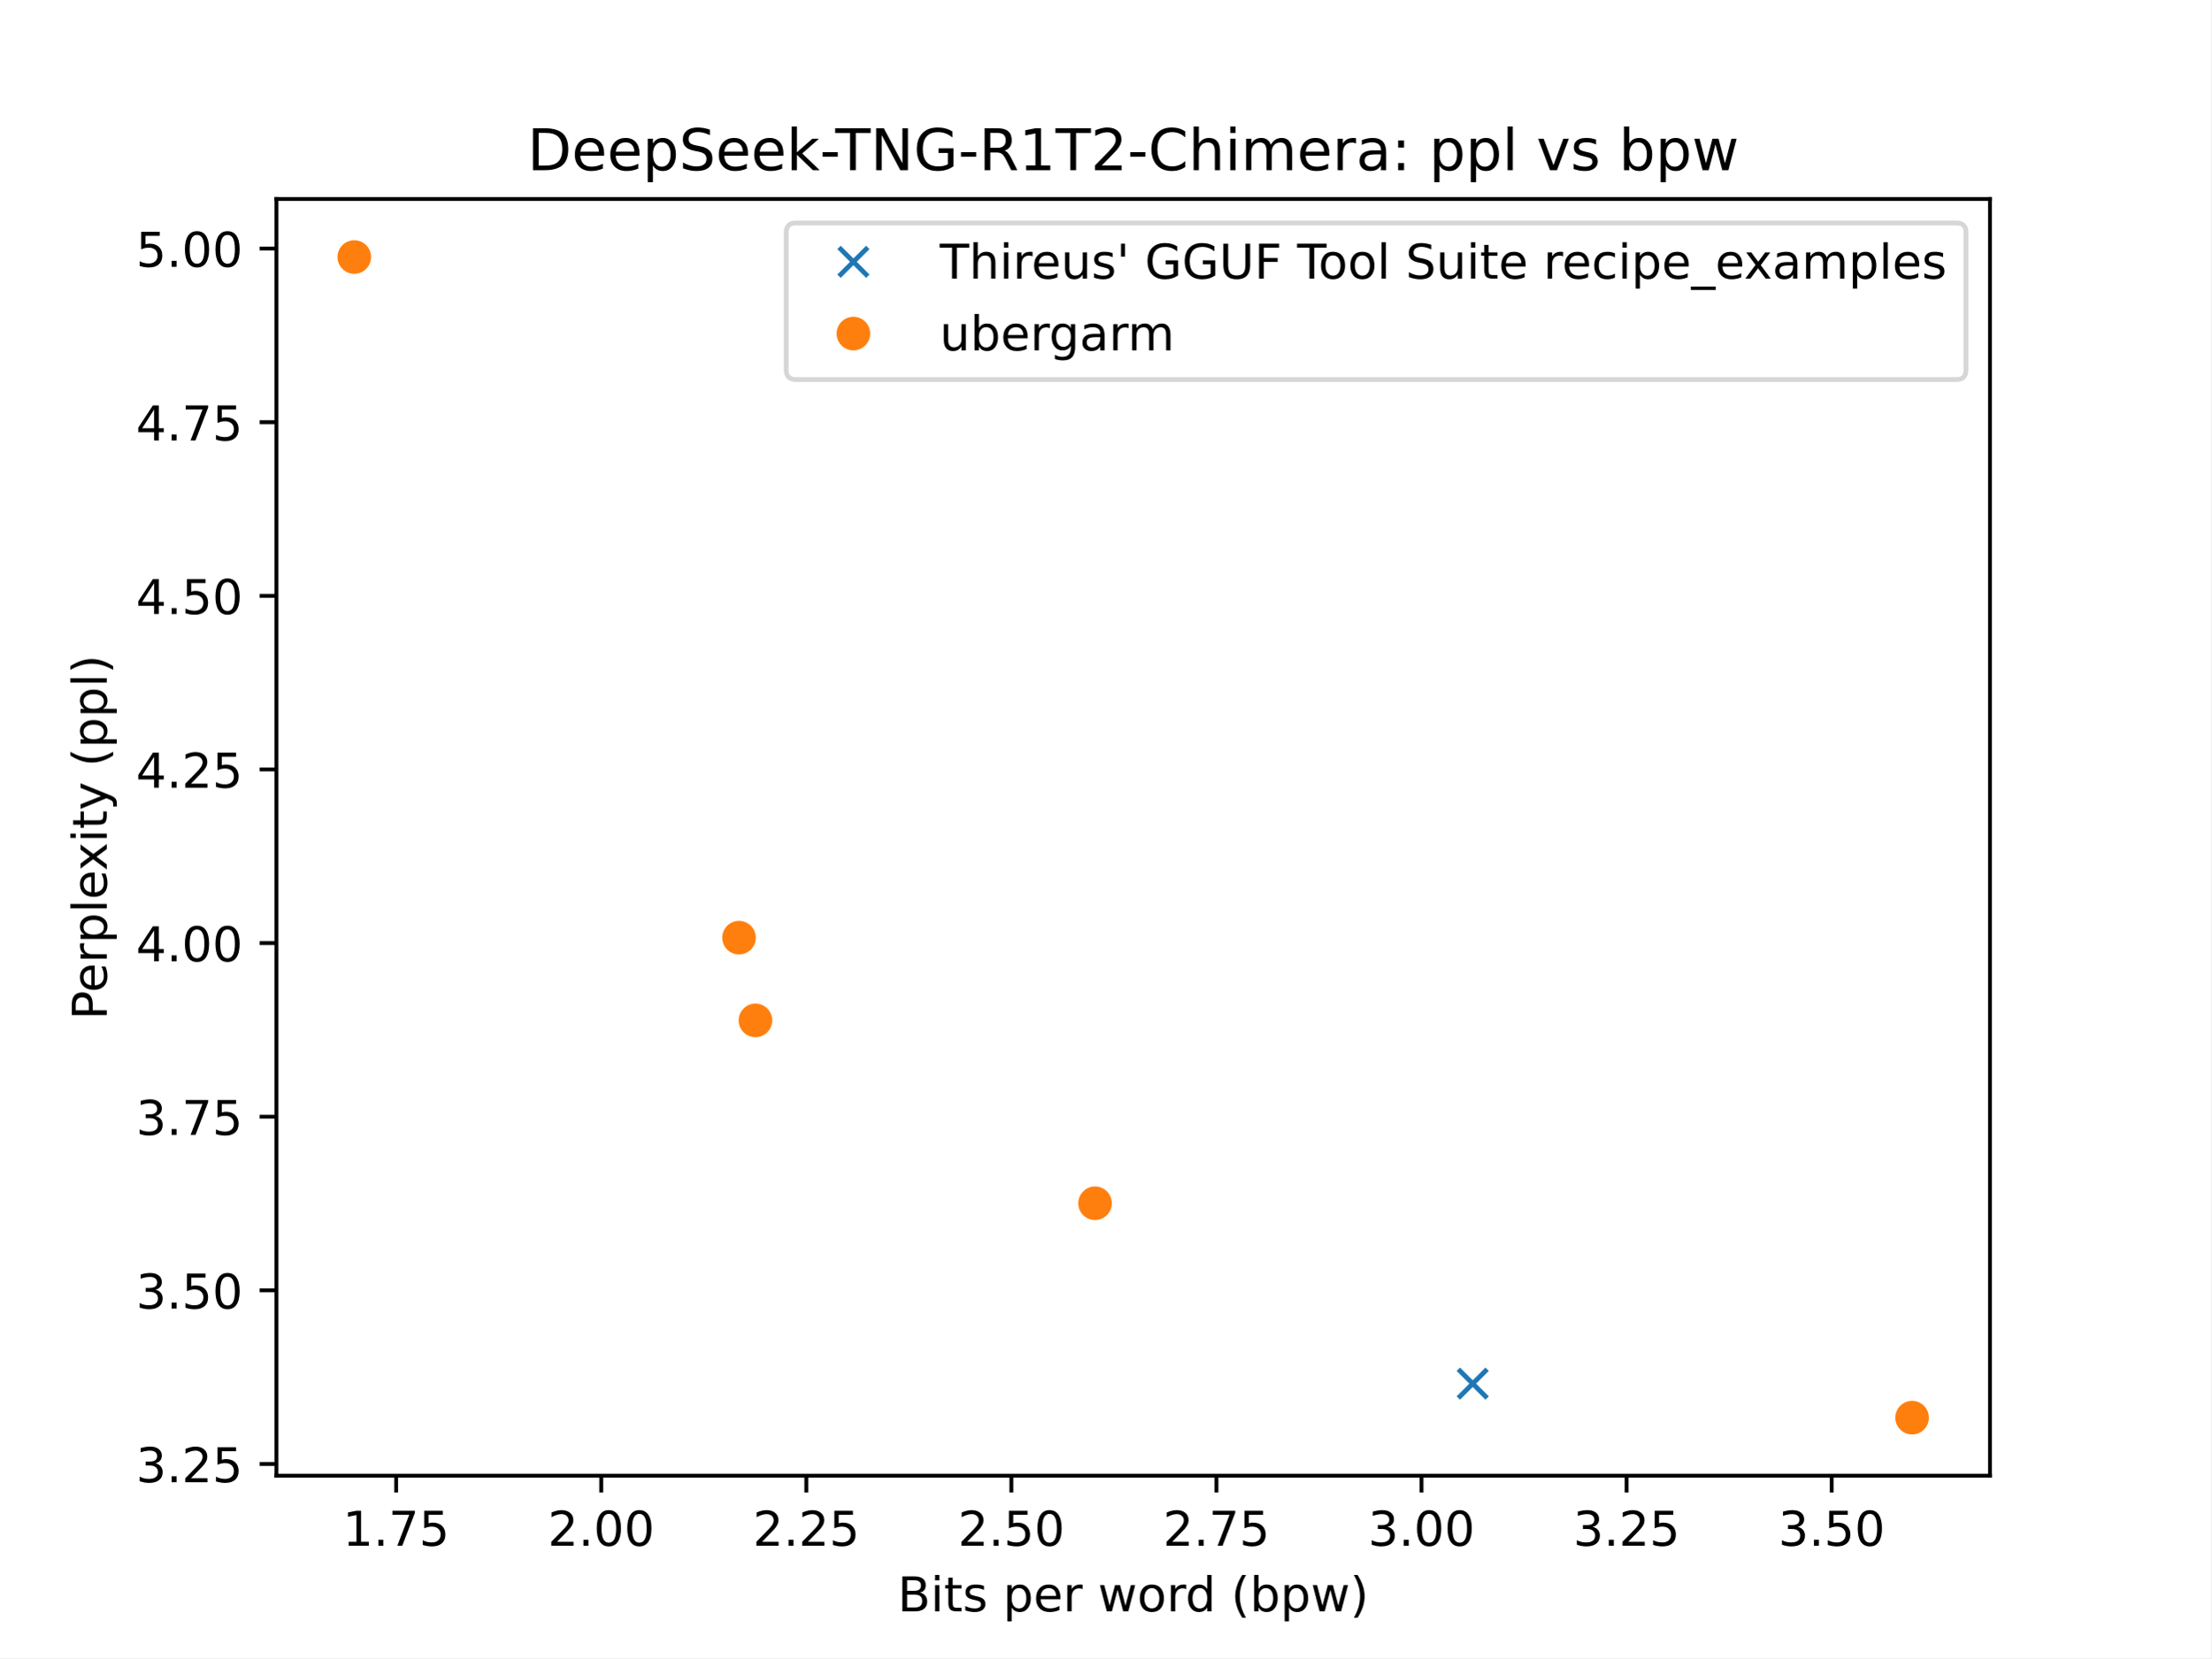
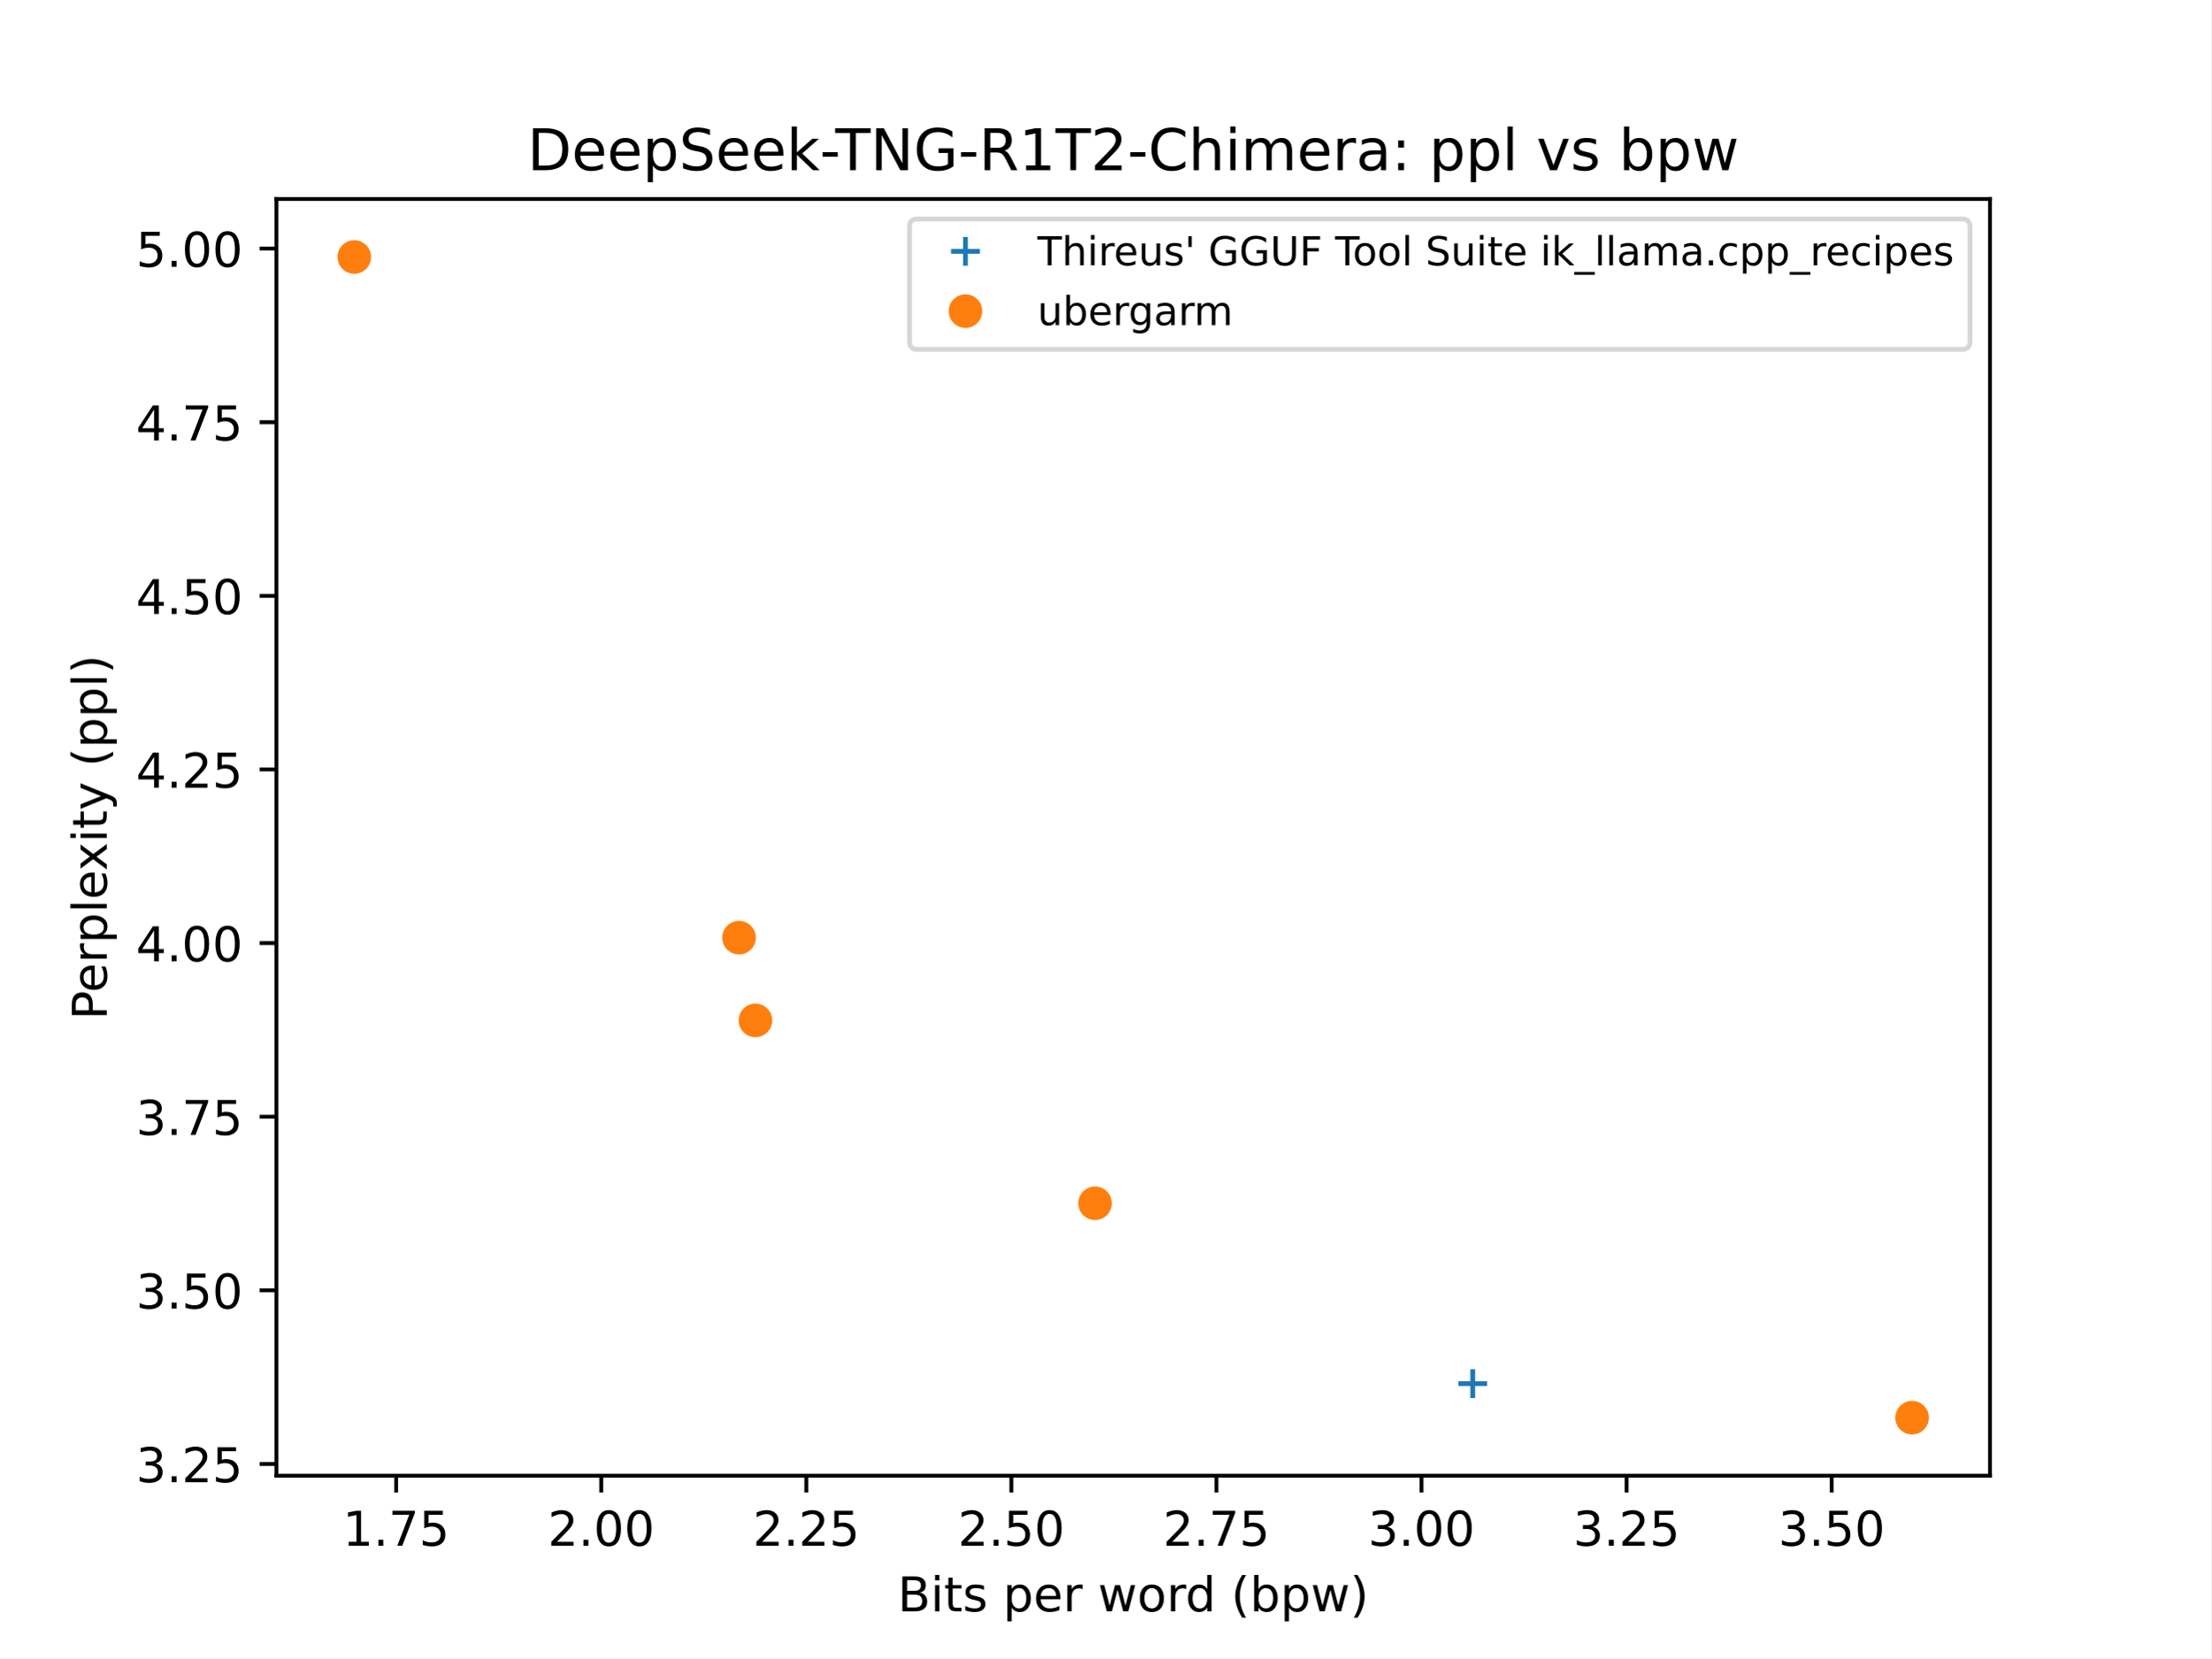
<svg xmlns="http://www.w3.org/2000/svg" xmlns:xlink="http://www.w3.org/1999/xlink" width="460.8pt" height="345.6pt" viewBox="0 0 460.8 345.6" version="1.1">
  <defs>
    <style type="text/css">*{stroke-linejoin: round; stroke-linecap: butt}</style>
  </defs>
  <g id="figure_1">
    <g id="patch_1">
      <path d="M 0 345.6  L 460.8 345.6  L 460.8 0  L 0 0  z " style="fill: #ffffff" />
    </g>
    <g id="axes_1">
      <g id="patch_2">
        <path d="M 57.6 307.584  L 414.72 307.584  L 414.72 41.472  L 57.6 41.472  z " style="fill: #ffffff" />
      </g>
      <g id="matplotlib.axis_1">
        <g id="xtick_1">
          <g id="line2d_1">
            <defs>
-               <path id="mb6029d5bae" d="M 0 0  L 0 3.5  " style="stroke: #000000; stroke-width: 0.8" />
+               <path id="mf4deb00359" d="M 0 0  L 0 3.5  " style="stroke: #000000; stroke-width: 0.8" />
            </defs>
            <g>
-               <use xlink:href="#mb6029d5bae" x="82.552" y="307.584" style="stroke: #000000; stroke-width: 0.8" />
+               <use xlink:href="#mf4deb00359" x="82.552" y="307.584" style="stroke: #000000; stroke-width: 0.8" />
            </g>
          </g>
          <g id="text_1">
            <g transform="translate(71.41891 322.1824)scale(0.1 -0.1)">
              <defs>
                <path id="DejaVuSans-31" d="M 794 531  L 1825 531  L 1825 4091  L 703 3866  L 703 4441  L 1819 4666  L 2450 4666  L 2450 531  L 3481 531  L 3481 0  L 794 0  L 794 531  z " transform="scale(0.015625)" />
                <path id="DejaVuSans-2e" d="M 684 794  L 1344 794  L 1344 0  L 684 0  L 684 794  z " transform="scale(0.015625)" />
                <path id="DejaVuSans-37" d="M 525 4666  L 3525 4666  L 3525 4397  L 1831 0  L 1172 0  L 2766 4134  L 525 4134  L 525 4666  z " transform="scale(0.015625)" />
                <path id="DejaVuSans-35" d="M 691 4666  L 3169 4666  L 3169 4134  L 1269 4134  L 1269 2991  Q 1406 3038 1543 3061  Q 1681 3084 1819 3084  Q 2600 3084 3056 2656  Q 3513 2228 3513 1497  Q 3513 744 3044 326  Q 2575 -91 1722 -91  Q 1428 -91 1123 -41  Q 819 9 494 109  L 494 744  Q 775 591 1075 516  Q 1375 441 1709 441  Q 2250 441 2565 725  Q 2881 1009 2881 1497  Q 2881 1984 2565 2268  Q 2250 2553 1709 2553  Q 1456 2553 1204 2497  Q 953 2441 691 2322  L 691 4666  z " transform="scale(0.015625)" />
              </defs>
              <use xlink:href="#DejaVuSans-31" />
              <use xlink:href="#DejaVuSans-2e" x="63.623" />
              <use xlink:href="#DejaVuSans-37" x="95.41" />
              <use xlink:href="#DejaVuSans-35" x="159.033" />
            </g>
          </g>
        </g>
        <g id="xtick_2">
          <g id="line2d_2">
            <g>
-               <use xlink:href="#mb6029d5bae" x="125.292" y="307.584" style="stroke: #000000; stroke-width: 0.8" />
+               <use xlink:href="#mf4deb00359" x="125.292" y="307.584" style="stroke: #000000; stroke-width: 0.8" />
            </g>
          </g>
          <g id="text_2">
            <g transform="translate(114.1591 322.1824)scale(0.1 -0.1)">
              <defs>
                <path id="DejaVuSans-32" d="M 1228 531  L 3431 531  L 3431 0  L 469 0  L 469 531  Q 828 903 1448 1529  Q 2069 2156 2228 2338  Q 2531 2678 2651 2914  Q 2772 3150 2772 3378  Q 2772 3750 2511 3984  Q 2250 4219 1831 4219  Q 1534 4219 1204 4116  Q 875 4013 500 3803  L 500 4441  Q 881 4594 1212 4672  Q 1544 4750 1819 4750  Q 2544 4750 2975 4387  Q 3406 4025 3406 3419  Q 3406 3131 3298 2873  Q 3191 2616 2906 2266  Q 2828 2175 2409 1742  Q 1991 1309 1228 531  z " transform="scale(0.015625)" />
                <path id="DejaVuSans-30" d="M 2034 4250  Q 1547 4250 1301 3770  Q 1056 3291 1056 2328  Q 1056 1369 1301 889  Q 1547 409 2034 409  Q 2525 409 2770 889  Q 3016 1369 3016 2328  Q 3016 3291 2770 3770  Q 2525 4250 2034 4250  z M 2034 4750  Q 2819 4750 3233 4129  Q 3647 3509 3647 2328  Q 3647 1150 3233 529  Q 2819 -91 2034 -91  Q 1250 -91 836 529  Q 422 1150 422 2328  Q 422 3509 836 4129  Q 1250 4750 2034 4750  z " transform="scale(0.015625)" />
              </defs>
              <use xlink:href="#DejaVuSans-32" />
              <use xlink:href="#DejaVuSans-2e" x="63.623" />
              <use xlink:href="#DejaVuSans-30" x="95.41" />
              <use xlink:href="#DejaVuSans-30" x="159.033" />
            </g>
          </g>
        </g>
        <g id="xtick_3">
          <g id="line2d_3">
            <g>
-               <use xlink:href="#mb6029d5bae" x="168.032" y="307.584" style="stroke: #000000; stroke-width: 0.8" />
+               <use xlink:href="#mf4deb00359" x="168.032" y="307.584" style="stroke: #000000; stroke-width: 0.8" />
            </g>
          </g>
          <g id="text_3">
            <g transform="translate(156.8993 322.1824)scale(0.1 -0.1)">
              <use xlink:href="#DejaVuSans-32" />
              <use xlink:href="#DejaVuSans-2e" x="63.623" />
              <use xlink:href="#DejaVuSans-32" x="95.41" />
              <use xlink:href="#DejaVuSans-35" x="159.033" />
            </g>
          </g>
        </g>
        <g id="xtick_4">
          <g id="line2d_4">
            <g>
-               <use xlink:href="#mb6029d5bae" x="210.772" y="307.584" style="stroke: #000000; stroke-width: 0.8" />
+               <use xlink:href="#mf4deb00359" x="210.772" y="307.584" style="stroke: #000000; stroke-width: 0.8" />
            </g>
          </g>
          <g id="text_4">
            <g transform="translate(199.6395 322.1824)scale(0.1 -0.1)">
              <use xlink:href="#DejaVuSans-32" />
              <use xlink:href="#DejaVuSans-2e" x="63.623" />
              <use xlink:href="#DejaVuSans-35" x="95.41" />
              <use xlink:href="#DejaVuSans-30" x="159.033" />
            </g>
          </g>
        </g>
        <g id="xtick_5">
          <g id="line2d_5">
            <g>
-               <use xlink:href="#mb6029d5bae" x="253.513" y="307.584" style="stroke: #000000; stroke-width: 0.8" />
+               <use xlink:href="#mf4deb00359" x="253.513" y="307.584" style="stroke: #000000; stroke-width: 0.8" />
            </g>
          </g>
          <g id="text_5">
            <g transform="translate(242.3797 322.1824)scale(0.1 -0.1)">
              <use xlink:href="#DejaVuSans-32" />
              <use xlink:href="#DejaVuSans-2e" x="63.623" />
              <use xlink:href="#DejaVuSans-37" x="95.41" />
              <use xlink:href="#DejaVuSans-35" x="159.033" />
            </g>
          </g>
        </g>
        <g id="xtick_6">
          <g id="line2d_6">
            <g>
-               <use xlink:href="#mb6029d5bae" x="296.253" y="307.584" style="stroke: #000000; stroke-width: 0.8" />
+               <use xlink:href="#mf4deb00359" x="296.253" y="307.584" style="stroke: #000000; stroke-width: 0.8" />
            </g>
          </g>
          <g id="text_6">
            <g transform="translate(285.1199 322.1824)scale(0.1 -0.1)">
              <defs>
                <path id="DejaVuSans-33" d="M 2597 2516  Q 3050 2419 3304 2112  Q 3559 1806 3559 1356  Q 3559 666 3084 287  Q 2609 -91 1734 -91  Q 1441 -91 1130 -33  Q 819 25 488 141  L 488 750  Q 750 597 1062 519  Q 1375 441 1716 441  Q 2309 441 2620 675  Q 2931 909 2931 1356  Q 2931 1769 2642 2001  Q 2353 2234 1838 2234  L 1294 2234  L 1294 2753  L 1863 2753  Q 2328 2753 2575 2939  Q 2822 3125 2822 3475  Q 2822 3834 2567 4026  Q 2313 4219 1838 4219  Q 1578 4219 1281 4162  Q 984 4106 628 3988  L 628 4550  Q 988 4650 1302 4700  Q 1616 4750 1894 4750  Q 2613 4750 3031 4423  Q 3450 4097 3450 3541  Q 3450 3153 3228 2886  Q 3006 2619 2597 2516  z " transform="scale(0.015625)" />
              </defs>
              <use xlink:href="#DejaVuSans-33" />
              <use xlink:href="#DejaVuSans-2e" x="63.623" />
              <use xlink:href="#DejaVuSans-30" x="95.41" />
              <use xlink:href="#DejaVuSans-30" x="159.033" />
            </g>
          </g>
        </g>
        <g id="xtick_7">
          <g id="line2d_7">
            <g>
-               <use xlink:href="#mb6029d5bae" x="338.993" y="307.584" style="stroke: #000000; stroke-width: 0.8" />
+               <use xlink:href="#mf4deb00359" x="338.993" y="307.584" style="stroke: #000000; stroke-width: 0.8" />
            </g>
          </g>
          <g id="text_7">
            <g transform="translate(327.8601 322.1824)scale(0.1 -0.1)">
              <use xlink:href="#DejaVuSans-33" />
              <use xlink:href="#DejaVuSans-2e" x="63.623" />
              <use xlink:href="#DejaVuSans-32" x="95.41" />
              <use xlink:href="#DejaVuSans-35" x="159.033" />
            </g>
          </g>
        </g>
        <g id="xtick_8">
          <g id="line2d_8">
            <g>
-               <use xlink:href="#mb6029d5bae" x="381.733" y="307.584" style="stroke: #000000; stroke-width: 0.8" />
+               <use xlink:href="#mf4deb00359" x="381.733" y="307.584" style="stroke: #000000; stroke-width: 0.8" />
            </g>
          </g>
          <g id="text_8">
            <g transform="translate(370.6003 322.1824)scale(0.1 -0.1)">
              <use xlink:href="#DejaVuSans-33" />
              <use xlink:href="#DejaVuSans-2e" x="63.623" />
              <use xlink:href="#DejaVuSans-35" x="95.41" />
              <use xlink:href="#DejaVuSans-30" x="159.033" />
            </g>
          </g>
        </g>
        <g id="text_9">
          <g transform="translate(187.0725 335.8606)scale(0.1 -0.1)">
            <defs>
              <path id="DejaVuSans-42" d="M 1259 2228  L 1259 519  L 2272 519  Q 2781 519 3026 730  Q 3272 941 3272 1375  Q 3272 1813 3026 2020  Q 2781 2228 2272 2228  L 1259 2228  z M 1259 4147  L 1259 2741  L 2194 2741  Q 2656 2741 2882 2914  Q 3109 3088 3109 3444  Q 3109 3797 2882 3972  Q 2656 4147 2194 4147  L 1259 4147  z M 628 4666  L 2241 4666  Q 2963 4666 3353 4366  Q 3744 4066 3744 3513  Q 3744 3084 3544 2831  Q 3344 2578 2956 2516  Q 3422 2416 3680 2098  Q 3938 1781 3938 1306  Q 3938 681 3513 340  Q 3088 0 2303 0  L 628 0  L 628 4666  z " transform="scale(0.015625)" />
              <path id="DejaVuSans-69" d="M 603 3500  L 1178 3500  L 1178 0  L 603 0  L 603 3500  z M 603 4863  L 1178 4863  L 1178 4134  L 603 4134  L 603 4863  z " transform="scale(0.015625)" />
              <path id="DejaVuSans-74" d="M 1172 4494  L 1172 3500  L 2356 3500  L 2356 3053  L 1172 3053  L 1172 1153  Q 1172 725 1289 603  Q 1406 481 1766 481  L 2356 481  L 2356 0  L 1766 0  Q 1100 0 847 248  Q 594 497 594 1153  L 594 3053  L 172 3053  L 172 3500  L 594 3500  L 594 4494  L 1172 4494  z " transform="scale(0.015625)" />
              <path id="DejaVuSans-73" d="M 2834 3397  L 2834 2853  Q 2591 2978 2328 3040  Q 2066 3103 1784 3103  Q 1356 3103 1142 2972  Q 928 2841 928 2578  Q 928 2378 1081 2264  Q 1234 2150 1697 2047  L 1894 2003  Q 2506 1872 2764 1633  Q 3022 1394 3022 966  Q 3022 478 2636 193  Q 2250 -91 1575 -91  Q 1294 -91 989 -36  Q 684 19 347 128  L 347 722  Q 666 556 975 473  Q 1284 391 1588 391  Q 1994 391 2212 530  Q 2431 669 2431 922  Q 2431 1156 2273 1281  Q 2116 1406 1581 1522  L 1381 1569  Q 847 1681 609 1914  Q 372 2147 372 2553  Q 372 3047 722 3315  Q 1072 3584 1716 3584  Q 2034 3584 2315 3537  Q 2597 3491 2834 3397  z " transform="scale(0.015625)" />
              <path id="DejaVuSans-20" transform="scale(0.015625)" />
              <path id="DejaVuSans-70" d="M 1159 525  L 1159 -1331  L 581 -1331  L 581 3500  L 1159 3500  L 1159 2969  Q 1341 3281 1617 3432  Q 1894 3584 2278 3584  Q 2916 3584 3314 3078  Q 3713 2572 3713 1747  Q 3713 922 3314 415  Q 2916 -91 2278 -91  Q 1894 -91 1617 61  Q 1341 213 1159 525  z M 3116 1747  Q 3116 2381 2855 2742  Q 2594 3103 2138 3103  Q 1681 3103 1420 2742  Q 1159 2381 1159 1747  Q 1159 1113 1420 752  Q 1681 391 2138 391  Q 2594 391 2855 752  Q 3116 1113 3116 1747  z " transform="scale(0.015625)" />
              <path id="DejaVuSans-65" d="M 3597 1894  L 3597 1613  L 953 1613  Q 991 1019 1311 708  Q 1631 397 2203 397  Q 2534 397 2845 478  Q 3156 559 3463 722  L 3463 178  Q 3153 47 2828 -22  Q 2503 -91 2169 -91  Q 1331 -91 842 396  Q 353 884 353 1716  Q 353 2575 817 3079  Q 1281 3584 2069 3584  Q 2775 3584 3186 3129  Q 3597 2675 3597 1894  z M 3022 2063  Q 3016 2534 2758 2815  Q 2500 3097 2075 3097  Q 1594 3097 1305 2825  Q 1016 2553 972 2059  L 3022 2063  z " transform="scale(0.015625)" />
              <path id="DejaVuSans-72" d="M 2631 2963  Q 2534 3019 2420 3045  Q 2306 3072 2169 3072  Q 1681 3072 1420 2755  Q 1159 2438 1159 1844  L 1159 0  L 581 0  L 581 3500  L 1159 3500  L 1159 2956  Q 1341 3275 1631 3429  Q 1922 3584 2338 3584  Q 2397 3584 2469 3576  Q 2541 3569 2628 3553  L 2631 2963  z " transform="scale(0.015625)" />
              <path id="DejaVuSans-77" d="M 269 3500  L 844 3500  L 1563 769  L 2278 3500  L 2956 3500  L 3675 769  L 4391 3500  L 4966 3500  L 4050 0  L 3372 0  L 2619 2869  L 1863 0  L 1184 0  L 269 3500  z " transform="scale(0.015625)" />
              <path id="DejaVuSans-6f" d="M 1959 3097  Q 1497 3097 1228 2736  Q 959 2375 959 1747  Q 959 1119 1226 758  Q 1494 397 1959 397  Q 2419 397 2687 759  Q 2956 1122 2956 1747  Q 2956 2369 2687 2733  Q 2419 3097 1959 3097  z M 1959 3584  Q 2709 3584 3137 3096  Q 3566 2609 3566 1747  Q 3566 888 3137 398  Q 2709 -91 1959 -91  Q 1206 -91 779 398  Q 353 888 353 1747  Q 353 2609 779 3096  Q 1206 3584 1959 3584  z " transform="scale(0.015625)" />
              <path id="DejaVuSans-64" d="M 2906 2969  L 2906 4863  L 3481 4863  L 3481 0  L 2906 0  L 2906 525  Q 2725 213 2448 61  Q 2172 -91 1784 -91  Q 1150 -91 751 415  Q 353 922 353 1747  Q 353 2572 751 3078  Q 1150 3584 1784 3584  Q 2172 3584 2448 3432  Q 2725 3281 2906 2969  z M 947 1747  Q 947 1113 1208 752  Q 1469 391 1925 391  Q 2381 391 2643 752  Q 2906 1113 2906 1747  Q 2906 2381 2643 2742  Q 2381 3103 1925 3103  Q 1469 3103 1208 2742  Q 947 2381 947 1747  z " transform="scale(0.015625)" />
              <path id="DejaVuSans-28" d="M 1984 4856  Q 1566 4138 1362 3434  Q 1159 2731 1159 2009  Q 1159 1288 1364 580  Q 1569 -128 1984 -844  L 1484 -844  Q 1016 -109 783 600  Q 550 1309 550 2009  Q 550 2706 781 3412  Q 1013 4119 1484 4856  L 1984 4856  z " transform="scale(0.015625)" />
              <path id="DejaVuSans-62" d="M 3116 1747  Q 3116 2381 2855 2742  Q 2594 3103 2138 3103  Q 1681 3103 1420 2742  Q 1159 2381 1159 1747  Q 1159 1113 1420 752  Q 1681 391 2138 391  Q 2594 391 2855 752  Q 3116 1113 3116 1747  z M 1159 2969  Q 1341 3281 1617 3432  Q 1894 3584 2278 3584  Q 2916 3584 3314 3078  Q 3713 2572 3713 1747  Q 3713 922 3314 415  Q 2916 -91 2278 -91  Q 1894 -91 1617 61  Q 1341 213 1159 525  L 1159 0  L 581 0  L 581 4863  L 1159 4863  L 1159 2969  z " transform="scale(0.015625)" />
              <path id="DejaVuSans-29" d="M 513 4856  L 1013 4856  Q 1481 4119 1714 3412  Q 1947 2706 1947 2009  Q 1947 1309 1714 600  Q 1481 -109 1013 -844  L 513 -844  Q 928 -128 1133 580  Q 1338 1288 1338 2009  Q 1338 2731 1133 3434  Q 928 4138 513 4856  z " transform="scale(0.015625)" />
            </defs>
            <use xlink:href="#DejaVuSans-42" />
            <use xlink:href="#DejaVuSans-69" x="68.604" />
            <use xlink:href="#DejaVuSans-74" x="96.387" />
            <use xlink:href="#DejaVuSans-73" x="135.596" />
            <use xlink:href="#DejaVuSans-20" x="187.695" />
            <use xlink:href="#DejaVuSans-70" x="219.482" />
            <use xlink:href="#DejaVuSans-65" x="282.959" />
            <use xlink:href="#DejaVuSans-72" x="344.482" />
            <use xlink:href="#DejaVuSans-20" x="385.596" />
            <use xlink:href="#DejaVuSans-77" x="417.383" />
            <use xlink:href="#DejaVuSans-6f" x="499.17" />
            <use xlink:href="#DejaVuSans-72" x="560.352" />
            <use xlink:href="#DejaVuSans-64" x="599.715" />
            <use xlink:href="#DejaVuSans-20" x="663.191" />
            <use xlink:href="#DejaVuSans-28" x="694.979" />
            <use xlink:href="#DejaVuSans-62" x="733.992" />
            <use xlink:href="#DejaVuSans-70" x="797.469" />
            <use xlink:href="#DejaVuSans-77" x="860.945" />
            <use xlink:href="#DejaVuSans-29" x="942.732" />
          </g>
        </g>
      </g>
      <g id="matplotlib.axis_2">
        <g id="ytick_1">
          <g id="line2d_9">
            <defs>
-               <path id="m6f1eecb675" d="M 0 0  L -3.5 0  " style="stroke: #000000; stroke-width: 0.8" />
+               <path id="m0df6eb2025" d="M 0 0  L -3.5 0  " style="stroke: #000000; stroke-width: 0.8" />
            </defs>
            <g>
-               <use xlink:href="#m6f1eecb675" x="57.6" y="305.144" style="stroke: #000000; stroke-width: 0.8" />
+               <use xlink:href="#m0df6eb2025" x="57.6" y="305.144" style="stroke: #000000; stroke-width: 0.8" />
            </g>
          </g>
          <g id="text_10">
            <g transform="translate(28.33438 308.9432)scale(0.1 -0.1)">
              <use xlink:href="#DejaVuSans-33" />
              <use xlink:href="#DejaVuSans-2e" x="63.623" />
              <use xlink:href="#DejaVuSans-32" x="95.41" />
              <use xlink:href="#DejaVuSans-35" x="159.033" />
            </g>
          </g>
        </g>
        <g id="ytick_2">
          <g id="line2d_10">
            <g>
-               <use xlink:href="#m6f1eecb675" x="57.6" y="268.952" style="stroke: #000000; stroke-width: 0.8" />
+               <use xlink:href="#m0df6eb2025" x="57.6" y="268.952" style="stroke: #000000; stroke-width: 0.8" />
            </g>
          </g>
          <g id="text_11">
            <g transform="translate(28.33438 272.7514)scale(0.1 -0.1)">
              <use xlink:href="#DejaVuSans-33" />
              <use xlink:href="#DejaVuSans-2e" x="63.623" />
              <use xlink:href="#DejaVuSans-35" x="95.41" />
              <use xlink:href="#DejaVuSans-30" x="159.033" />
            </g>
          </g>
        </g>
        <g id="ytick_3">
          <g id="line2d_11">
            <g>
-               <use xlink:href="#m6f1eecb675" x="57.6" y="232.76" style="stroke: #000000; stroke-width: 0.8" />
+               <use xlink:href="#m0df6eb2025" x="57.6" y="232.76" style="stroke: #000000; stroke-width: 0.8" />
            </g>
          </g>
          <g id="text_12">
            <g transform="translate(28.33438 236.5597)scale(0.1 -0.1)">
              <use xlink:href="#DejaVuSans-33" />
              <use xlink:href="#DejaVuSans-2e" x="63.623" />
              <use xlink:href="#DejaVuSans-37" x="95.41" />
              <use xlink:href="#DejaVuSans-35" x="159.033" />
            </g>
          </g>
        </g>
        <g id="ytick_4">
          <g id="line2d_12">
            <g>
-               <use xlink:href="#m6f1eecb675" x="57.6" y="196.569" style="stroke: #000000; stroke-width: 0.8" />
+               <use xlink:href="#m0df6eb2025" x="57.6" y="196.569" style="stroke: #000000; stroke-width: 0.8" />
            </g>
          </g>
          <g id="text_13">
            <g transform="translate(28.33438 200.368)scale(0.1 -0.1)">
              <defs>
                <path id="DejaVuSans-34" d="M 2419 4116  L 825 1625  L 2419 1625  L 2419 4116  z M 2253 4666  L 3047 4666  L 3047 1625  L 3713 1625  L 3713 1100  L 3047 1100  L 3047 0  L 2419 0  L 2419 1100  L 313 1100  L 313 1709  L 2253 4666  z " transform="scale(0.015625)" />
              </defs>
              <use xlink:href="#DejaVuSans-34" />
              <use xlink:href="#DejaVuSans-2e" x="63.623" />
              <use xlink:href="#DejaVuSans-30" x="95.41" />
              <use xlink:href="#DejaVuSans-30" x="159.033" />
            </g>
          </g>
        </g>
        <g id="ytick_5">
          <g id="line2d_13">
            <g>
-               <use xlink:href="#m6f1eecb675" x="57.6" y="160.377" style="stroke: #000000; stroke-width: 0.8" />
+               <use xlink:href="#m0df6eb2025" x="57.6" y="160.377" style="stroke: #000000; stroke-width: 0.8" />
            </g>
          </g>
          <g id="text_14">
            <g transform="translate(28.33438 164.1763)scale(0.1 -0.1)">
              <use xlink:href="#DejaVuSans-34" />
              <use xlink:href="#DejaVuSans-2e" x="63.623" />
              <use xlink:href="#DejaVuSans-32" x="95.41" />
              <use xlink:href="#DejaVuSans-35" x="159.033" />
            </g>
          </g>
        </g>
        <g id="ytick_6">
          <g id="line2d_14">
            <g>
-               <use xlink:href="#m6f1eecb675" x="57.6" y="124.185" style="stroke: #000000; stroke-width: 0.8" />
+               <use xlink:href="#m0df6eb2025" x="57.6" y="124.185" style="stroke: #000000; stroke-width: 0.8" />
            </g>
          </g>
          <g id="text_15">
            <g transform="translate(28.33438 127.9845)scale(0.1 -0.1)">
              <use xlink:href="#DejaVuSans-34" />
              <use xlink:href="#DejaVuSans-2e" x="63.623" />
              <use xlink:href="#DejaVuSans-35" x="95.41" />
              <use xlink:href="#DejaVuSans-30" x="159.033" />
            </g>
          </g>
        </g>
        <g id="ytick_7">
          <g id="line2d_15">
            <g>
-               <use xlink:href="#m6f1eecb675" x="57.6" y="87.994" style="stroke: #000000; stroke-width: 0.8" />
+               <use xlink:href="#m0df6eb2025" x="57.6" y="87.994" style="stroke: #000000; stroke-width: 0.8" />
            </g>
          </g>
          <g id="text_16">
            <g transform="translate(28.33438 91.79279)scale(0.1 -0.1)">
              <use xlink:href="#DejaVuSans-34" />
              <use xlink:href="#DejaVuSans-2e" x="63.623" />
              <use xlink:href="#DejaVuSans-37" x="95.41" />
              <use xlink:href="#DejaVuSans-35" x="159.033" />
            </g>
          </g>
        </g>
        <g id="ytick_8">
          <g id="line2d_16">
            <g>
-               <use xlink:href="#m6f1eecb675" x="57.6" y="51.802" style="stroke: #000000; stroke-width: 0.8" />
+               <use xlink:href="#m0df6eb2025" x="57.6" y="51.802" style="stroke: #000000; stroke-width: 0.8" />
            </g>
          </g>
          <g id="text_17">
            <g transform="translate(28.33438 55.60106)scale(0.1 -0.1)">
              <use xlink:href="#DejaVuSans-35" />
              <use xlink:href="#DejaVuSans-2e" x="63.623" />
              <use xlink:href="#DejaVuSans-30" x="95.41" />
              <use xlink:href="#DejaVuSans-30" x="159.033" />
            </g>
          </g>
        </g>
        <g id="text_18">
          <g transform="translate(22.25469 212.5421)rotate(-90)scale(0.1 -0.1)">
            <defs>
              <path id="DejaVuSans-50" d="M 1259 4147  L 1259 2394  L 2053 2394  Q 2494 2394 2734 2622  Q 2975 2850 2975 3272  Q 2975 3691 2734 3919  Q 2494 4147 2053 4147  L 1259 4147  z M 628 4666  L 2053 4666  Q 2838 4666 3239 4311  Q 3641 3956 3641 3272  Q 3641 2581 3239 2228  Q 2838 1875 2053 1875  L 1259 1875  L 1259 0  L 628 0  L 628 4666  z " transform="scale(0.015625)" />
              <path id="DejaVuSans-6c" d="M 603 4863  L 1178 4863  L 1178 0  L 603 0  L 603 4863  z " transform="scale(0.015625)" />
              <path id="DejaVuSans-78" d="M 3513 3500  L 2247 1797  L 3578 0  L 2900 0  L 1881 1375  L 863 0  L 184 0  L 1544 1831  L 300 3500  L 978 3500  L 1906 2253  L 2834 3500  L 3513 3500  z " transform="scale(0.015625)" />
              <path id="DejaVuSans-79" d="M 2059 -325  Q 1816 -950 1584 -1140  Q 1353 -1331 966 -1331  L 506 -1331  L 506 -850  L 844 -850  Q 1081 -850 1212 -737  Q 1344 -625 1503 -206  L 1606 56  L 191 3500  L 800 3500  L 1894 763  L 2988 3500  L 3597 3500  L 2059 -325  z " transform="scale(0.015625)" />
            </defs>
            <use xlink:href="#DejaVuSans-50" />
            <use xlink:href="#DejaVuSans-65" x="56.678" />
            <use xlink:href="#DejaVuSans-72" x="118.201" />
            <use xlink:href="#DejaVuSans-70" x="159.314" />
            <use xlink:href="#DejaVuSans-6c" x="222.791" />
            <use xlink:href="#DejaVuSans-65" x="250.574" />
            <use xlink:href="#DejaVuSans-78" x="310.348" />
            <use xlink:href="#DejaVuSans-69" x="369.527" />
            <use xlink:href="#DejaVuSans-74" x="397.311" />
            <use xlink:href="#DejaVuSans-79" x="436.52" />
            <use xlink:href="#DejaVuSans-20" x="495.699" />
            <use xlink:href="#DejaVuSans-28" x="527.486" />
            <use xlink:href="#DejaVuSans-70" x="566.5" />
            <use xlink:href="#DejaVuSans-70" x="629.977" />
            <use xlink:href="#DejaVuSans-6c" x="693.453" />
            <use xlink:href="#DejaVuSans-29" x="721.236" />
          </g>
        </g>
      </g>
      <g id="line2d_17">
        <defs>
-           <path id="m1ffbca972e" d="M -3 3  L 3 -3  M -3 -3  L 3 3  " style="stroke: #1f77b4" />
+           <path id="m8254b4cfc9" d="M -3 0  L 3 0  M 0 3  L 0 -3  " style="stroke: #1f77b4" />
        </defs>
-         <g clip-path="url(#pc662666ea4)">
-           <use xlink:href="#m1ffbca972e" x="306.921" y="288.394" style="fill: #1f77b4; stroke: #1f77b4" />
+         <g clip-path="url(#p2dbfa89162)">
+           <use xlink:href="#m8254b4cfc9" x="306.921" y="288.394" style="fill: #1f77b4; stroke: #1f77b4" />
        </g>
      </g>
      <g id="line2d_18">
        <defs>
-           <path id="meb9e9a7037" d="M 0 3  C 0.796 3 1.559 2.684 2.121 2.121  C 2.684 1.559 3 0.796 3 0  C 3 -0.796 2.684 -1.559 2.121 -2.121  C 1.559 -2.684 0.796 -3 0 -3  C -0.796 -3 -1.559 -2.684 -2.121 -2.121  C -2.684 -1.559 -3 -0.796 -3 0  C -3 0.796 -2.684 1.559 -2.121 2.121  C -1.559 2.684 -0.796 3 0 3  z " style="stroke: #ff7f0e" />
+           <path id="m52340ee693" d="M 0 3  C 0.796 3 1.559 2.684 2.121 2.121  C 2.684 1.559 3 0.796 3 0  C 3 -0.796 2.684 -1.559 2.121 -2.121  C 1.559 -2.684 0.796 -3 0 -3  C -0.796 -3 -1.559 -2.684 -2.121 -2.121  C -2.684 -1.559 -3 -0.796 -3 0  C -3 0.796 -2.684 1.559 -2.121 2.121  C -1.559 2.684 -0.796 3 0 3  z " style="stroke: #ff7f0e" />
        </defs>
-         <g clip-path="url(#pc662666ea4)">
-           <use xlink:href="#meb9e9a7037" x="73.833" y="53.568" style="fill: #ff7f0e; stroke: #ff7f0e" />
-           <use xlink:href="#meb9e9a7037" x="154.013" y="195.44" style="fill: #ff7f0e; stroke: #ff7f0e" />
-           <use xlink:href="#meb9e9a7037" x="157.433" y="212.681" style="fill: #ff7f0e; stroke: #ff7f0e" />
-           <use xlink:href="#meb9e9a7037" x="228.21" y="250.798" style="fill: #ff7f0e; stroke: #ff7f0e" />
-           <use xlink:href="#meb9e9a7037" x="398.487" y="295.488" style="fill: #ff7f0e; stroke: #ff7f0e" />
+         <g clip-path="url(#p2dbfa89162)">
+           <use xlink:href="#m52340ee693" x="73.833" y="53.568" style="fill: #ff7f0e; stroke: #ff7f0e" />
+           <use xlink:href="#m52340ee693" x="154.013" y="195.44" style="fill: #ff7f0e; stroke: #ff7f0e" />
+           <use xlink:href="#m52340ee693" x="157.433" y="212.681" style="fill: #ff7f0e; stroke: #ff7f0e" />
+           <use xlink:href="#m52340ee693" x="228.21" y="250.798" style="fill: #ff7f0e; stroke: #ff7f0e" />
+           <use xlink:href="#m52340ee693" x="398.487" y="295.488" style="fill: #ff7f0e; stroke: #ff7f0e" />
        </g>
      </g>
      <g id="patch_3">
        <path d="M 57.6 307.584  L 57.6 41.472  " style="fill: none; stroke: #000000; stroke-width: 0.8; stroke-linejoin: miter; stroke-linecap: square" />
      </g>
      <g id="patch_4">
        <path d="M 414.72 307.584  L 414.72 41.472  " style="fill: none; stroke: #000000; stroke-width: 0.8; stroke-linejoin: miter; stroke-linecap: square" />
      </g>
      <g id="patch_5">
        <path d="M 57.6 307.584  L 414.72 307.584  " style="fill: none; stroke: #000000; stroke-width: 0.8; stroke-linejoin: miter; stroke-linecap: square" />
      </g>
      <g id="patch_6">
        <path d="M 57.6 41.472  L 414.72 41.472  " style="fill: none; stroke: #000000; stroke-width: 0.8; stroke-linejoin: miter; stroke-linecap: square" />
      </g>
      <g id="text_19">
        <g transform="translate(109.8947 35.472)scale(0.12 -0.12)">
          <defs>
            <path id="DejaVuSans-44" d="M 1259 4147  L 1259 519  L 2022 519  Q 2988 519 3436 956  Q 3884 1394 3884 2338  Q 3884 3275 3436 3711  Q 2988 4147 2022 4147  L 1259 4147  z M 628 4666  L 1925 4666  Q 3281 4666 3915 4102  Q 4550 3538 4550 2338  Q 4550 1131 3912 565  Q 3275 0 1925 0  L 628 0  L 628 4666  z " transform="scale(0.015625)" />
            <path id="DejaVuSans-53" d="M 3425 4513  L 3425 3897  Q 3066 4069 2747 4153  Q 2428 4238 2131 4238  Q 1616 4238 1336 4038  Q 1056 3838 1056 3469  Q 1056 3159 1242 3001  Q 1428 2844 1947 2747  L 2328 2669  Q 3034 2534 3370 2195  Q 3706 1856 3706 1288  Q 3706 609 3251 259  Q 2797 -91 1919 -91  Q 1588 -91 1214 -16  Q 841 59 441 206  L 441 856  Q 825 641 1194 531  Q 1563 422 1919 422  Q 2459 422 2753 634  Q 3047 847 3047 1241  Q 3047 1584 2836 1778  Q 2625 1972 2144 2069  L 1759 2144  Q 1053 2284 737 2584  Q 422 2884 422 3419  Q 422 4038 858 4394  Q 1294 4750 2059 4750  Q 2388 4750 2728 4690  Q 3069 4631 3425 4513  z " transform="scale(0.015625)" />
            <path id="DejaVuSans-6b" d="M 581 4863  L 1159 4863  L 1159 1991  L 2875 3500  L 3609 3500  L 1753 1863  L 3688 0  L 2938 0  L 1159 1709  L 1159 0  L 581 0  L 581 4863  z " transform="scale(0.015625)" />
            <path id="DejaVuSans-2d" d="M 313 2009  L 1997 2009  L 1997 1497  L 313 1497  L 313 2009  z " transform="scale(0.015625)" />
            <path id="DejaVuSans-54" d="M -19 4666  L 3928 4666  L 3928 4134  L 2272 4134  L 2272 0  L 1638 0  L 1638 4134  L -19 4134  L -19 4666  z " transform="scale(0.015625)" />
            <path id="DejaVuSans-4e" d="M 628 4666  L 1478 4666  L 3547 763  L 3547 4666  L 4159 4666  L 4159 0  L 3309 0  L 1241 3903  L 1241 0  L 628 0  L 628 4666  z " transform="scale(0.015625)" />
            <path id="DejaVuSans-47" d="M 3809 666  L 3809 1919  L 2778 1919  L 2778 2438  L 4434 2438  L 4434 434  Q 4069 175 3628 42  Q 3188 -91 2688 -91  Q 1594 -91 976 548  Q 359 1188 359 2328  Q 359 3472 976 4111  Q 1594 4750 2688 4750  Q 3144 4750 3555 4637  Q 3966 4525 4313 4306  L 4313 3634  Q 3963 3931 3569 4081  Q 3175 4231 2741 4231  Q 1884 4231 1454 3753  Q 1025 3275 1025 2328  Q 1025 1384 1454 906  Q 1884 428 2741 428  Q 3075 428 3337 486  Q 3600 544 3809 666  z " transform="scale(0.015625)" />
            <path id="DejaVuSans-52" d="M 2841 2188  Q 3044 2119 3236 1894  Q 3428 1669 3622 1275  L 4263 0  L 3584 0  L 2988 1197  Q 2756 1666 2539 1819  Q 2322 1972 1947 1972  L 1259 1972  L 1259 0  L 628 0  L 628 4666  L 2053 4666  Q 2853 4666 3247 4331  Q 3641 3997 3641 3322  Q 3641 2881 3436 2590  Q 3231 2300 2841 2188  z M 1259 4147  L 1259 2491  L 2053 2491  Q 2509 2491 2742 2702  Q 2975 2913 2975 3322  Q 2975 3731 2742 3939  Q 2509 4147 2053 4147  L 1259 4147  z " transform="scale(0.015625)" />
            <path id="DejaVuSans-43" d="M 4122 4306  L 4122 3641  Q 3803 3938 3442 4084  Q 3081 4231 2675 4231  Q 1875 4231 1450 3742  Q 1025 3253 1025 2328  Q 1025 1406 1450 917  Q 1875 428 2675 428  Q 3081 428 3442 575  Q 3803 722 4122 1019  L 4122 359  Q 3791 134 3420 21  Q 3050 -91 2638 -91  Q 1578 -91 968 557  Q 359 1206 359 2328  Q 359 3453 968 4101  Q 1578 4750 2638 4750  Q 3056 4750 3426 4639  Q 3797 4528 4122 4306  z " transform="scale(0.015625)" />
            <path id="DejaVuSans-68" d="M 3513 2113  L 3513 0  L 2938 0  L 2938 2094  Q 2938 2591 2744 2837  Q 2550 3084 2163 3084  Q 1697 3084 1428 2787  Q 1159 2491 1159 1978  L 1159 0  L 581 0  L 581 4863  L 1159 4863  L 1159 2956  Q 1366 3272 1645 3428  Q 1925 3584 2291 3584  Q 2894 3584 3203 3211  Q 3513 2838 3513 2113  z " transform="scale(0.015625)" />
            <path id="DejaVuSans-6d" d="M 3328 2828  Q 3544 3216 3844 3400  Q 4144 3584 4550 3584  Q 5097 3584 5394 3201  Q 5691 2819 5691 2113  L 5691 0  L 5113 0  L 5113 2094  Q 5113 2597 4934 2840  Q 4756 3084 4391 3084  Q 3944 3084 3684 2787  Q 3425 2491 3425 1978  L 3425 0  L 2847 0  L 2847 2094  Q 2847 2600 2669 2842  Q 2491 3084 2119 3084  Q 1678 3084 1418 2786  Q 1159 2488 1159 1978  L 1159 0  L 581 0  L 581 3500  L 1159 3500  L 1159 2956  Q 1356 3278 1631 3431  Q 1906 3584 2284 3584  Q 2666 3584 2933 3390  Q 3200 3197 3328 2828  z " transform="scale(0.015625)" />
            <path id="DejaVuSans-61" d="M 2194 1759  Q 1497 1759 1228 1600  Q 959 1441 959 1056  Q 959 750 1161 570  Q 1363 391 1709 391  Q 2188 391 2477 730  Q 2766 1069 2766 1631  L 2766 1759  L 2194 1759  z M 3341 1997  L 3341 0  L 2766 0  L 2766 531  Q 2569 213 2275 61  Q 1981 -91 1556 -91  Q 1019 -91 701 211  Q 384 513 384 1019  Q 384 1609 779 1909  Q 1175 2209 1959 2209  L 2766 2209  L 2766 2266  Q 2766 2663 2505 2880  Q 2244 3097 1772 3097  Q 1472 3097 1187 3025  Q 903 2953 641 2809  L 641 3341  Q 956 3463 1253 3523  Q 1550 3584 1831 3584  Q 2591 3584 2966 3190  Q 3341 2797 3341 1997  z " transform="scale(0.015625)" />
            <path id="DejaVuSans-3a" d="M 750 794  L 1409 794  L 1409 0  L 750 0  L 750 794  z M 750 3309  L 1409 3309  L 1409 2516  L 750 2516  L 750 3309  z " transform="scale(0.015625)" />
            <path id="DejaVuSans-76" d="M 191 3500  L 800 3500  L 1894 563  L 2988 3500  L 3597 3500  L 2284 0  L 1503 0  L 191 3500  z " transform="scale(0.015625)" />
          </defs>
          <use xlink:href="#DejaVuSans-44" />
          <use xlink:href="#DejaVuSans-65" x="77.002" />
          <use xlink:href="#DejaVuSans-65" x="138.525" />
          <use xlink:href="#DejaVuSans-70" x="200.049" />
          <use xlink:href="#DejaVuSans-53" x="263.525" />
          <use xlink:href="#DejaVuSans-65" x="327.002" />
          <use xlink:href="#DejaVuSans-65" x="388.525" />
          <use xlink:href="#DejaVuSans-6b" x="450.049" />
          <use xlink:href="#DejaVuSans-2d" x="507.959" />
          <use xlink:href="#DejaVuSans-54" x="534.918" />
          <use xlink:href="#DejaVuSans-4e" x="596.002" />
          <use xlink:href="#DejaVuSans-47" x="670.807" />
          <use xlink:href="#DejaVuSans-2d" x="748.297" />
          <use xlink:href="#DejaVuSans-52" x="784.381" />
          <use xlink:href="#DejaVuSans-31" x="853.863" />
          <use xlink:href="#DejaVuSans-54" x="917.486" />
          <use xlink:href="#DejaVuSans-32" x="978.57" />
          <use xlink:href="#DejaVuSans-2d" x="1042.193" />
          <use xlink:href="#DejaVuSans-43" x="1078.277" />
          <use xlink:href="#DejaVuSans-68" x="1148.102" />
          <use xlink:href="#DejaVuSans-69" x="1211.48" />
          <use xlink:href="#DejaVuSans-6d" x="1239.264" />
          <use xlink:href="#DejaVuSans-65" x="1336.676" />
          <use xlink:href="#DejaVuSans-72" x="1398.199" />
          <use xlink:href="#DejaVuSans-61" x="1439.312" />
          <use xlink:href="#DejaVuSans-3a" x="1500.592" />
          <use xlink:href="#DejaVuSans-20" x="1534.283" />
          <use xlink:href="#DejaVuSans-70" x="1566.07" />
          <use xlink:href="#DejaVuSans-70" x="1629.547" />
          <use xlink:href="#DejaVuSans-6c" x="1693.023" />
          <use xlink:href="#DejaVuSans-20" x="1720.807" />
          <use xlink:href="#DejaVuSans-76" x="1752.594" />
          <use xlink:href="#DejaVuSans-73" x="1811.773" />
          <use xlink:href="#DejaVuSans-20" x="1863.873" />
          <use xlink:href="#DejaVuSans-62" x="1895.66" />
          <use xlink:href="#DejaVuSans-70" x="1959.137" />
          <use xlink:href="#DejaVuSans-77" x="2022.613" />
        </g>
      </g>
      <g id="legend_1">
        <g id="patch_7">
-           <path d="M 165.85 79.106  L 407.72 79.106  Q 409.72 79.106 409.72 77.106  L 409.72 48.472  Q 409.72 46.472 407.72 46.472  L 165.85 46.472  Q 163.85 46.472 163.85 48.472  L 163.85 77.106  Q 163.85 79.106 165.85 79.106  z " style="fill: #ffffff; opacity: 0.8; stroke: #cccccc; stroke-linejoin: miter" />
+           <path d="M 191.209 72.821  L 408.889 72.821  Q 410.555 72.821 410.555 71.155  L 410.555 47.303  Q 410.555 45.637 408.889 45.637  L 191.209 45.637  Q 189.543 45.637 189.543 47.303  L 189.543 71.155  Q 189.543 72.821 191.209 72.821  z " style="fill: #ffffff; opacity: 0.8; stroke: #cccccc; stroke-linejoin: miter" />
        </g>
        <g id="line2d_19">
          <g>
-             <use xlink:href="#m1ffbca972e" x="177.85" y="54.57" style="fill: #1f77b4; stroke: #1f77b4" />
+             <use xlink:href="#m8254b4cfc9" x="201.205" y="52.383" style="fill: #1f77b4; stroke: #1f77b4" />
          </g>
        </g>
        <g id="text_20">
-           <g transform="translate(195.8497 58.07044)scale(0.1 -0.1)">
+           <g transform="translate(216.1992 55.2985)scale(0.0833 -0.0833)">
            <defs>
              <path id="DejaVuSans-75" d="M 544 1381  L 544 3500  L 1119 3500  L 1119 1403  Q 1119 906 1312 657  Q 1506 409 1894 409  Q 2359 409 2629 706  Q 2900 1003 2900 1516  L 2900 3500  L 3475 3500  L 3475 0  L 2900 0  L 2900 538  Q 2691 219 2414 64  Q 2138 -91 1772 -91  Q 1169 -91 856 284  Q 544 659 544 1381  z M 1991 3584  L 1991 3584  z " transform="scale(0.015625)" />
              <path id="DejaVuSans-27" d="M 1147 4666  L 1147 2931  L 616 2931  L 616 4666  L 1147 4666  z " transform="scale(0.015625)" />
              <path id="DejaVuSans-55" d="M 556 4666  L 1191 4666  L 1191 1831  Q 1191 1081 1462 751  Q 1734 422 2344 422  Q 2950 422 3222 751  Q 3494 1081 3494 1831  L 3494 4666  L 4128 4666  L 4128 1753  Q 4128 841 3676 375  Q 3225 -91 2344 -91  Q 1459 -91 1007 375  Q 556 841 556 1753  L 556 4666  z " transform="scale(0.015625)" />
              <path id="DejaVuSans-46" d="M 628 4666  L 3309 4666  L 3309 4134  L 1259 4134  L 1259 2759  L 3109 2759  L 3109 2228  L 1259 2228  L 1259 0  L 628 0  L 628 4666  z " transform="scale(0.015625)" />
+               <path id="DejaVuSans-5f" d="M 3263 -1063  L 3263 -1509  L -63 -1509  L -63 -1063  L 3263 -1063  z " transform="scale(0.015625)" />
              <path id="DejaVuSans-63" d="M 3122 3366  L 3122 2828  Q 2878 2963 2633 3030  Q 2388 3097 2138 3097  Q 1578 3097 1268 2742  Q 959 2388 959 1747  Q 959 1106 1268 751  Q 1578 397 2138 397  Q 2388 397 2633 464  Q 2878 531 3122 666  L 3122 134  Q 2881 22 2623 -34  Q 2366 -91 2075 -91  Q 1284 -91 818 406  Q 353 903 353 1747  Q 353 2603 823 3093  Q 1294 3584 2113 3584  Q 2378 3584 2631 3529  Q 2884 3475 3122 3366  z " transform="scale(0.015625)" />
-               <path id="DejaVuSans-5f" d="M 3263 -1063  L 3263 -1509  L -63 -1509  L -63 -1063  L 3263 -1063  z " transform="scale(0.015625)" />
            </defs>
            <use xlink:href="#DejaVuSans-54" />
            <use xlink:href="#DejaVuSans-68" x="61.084" />
            <use xlink:href="#DejaVuSans-69" x="124.463" />
            <use xlink:href="#DejaVuSans-72" x="152.246" />
            <use xlink:href="#DejaVuSans-65" x="191.109" />
            <use xlink:href="#DejaVuSans-75" x="252.633" />
            <use xlink:href="#DejaVuSans-73" x="316.012" />
            <use xlink:href="#DejaVuSans-27" x="368.111" />
            <use xlink:href="#DejaVuSans-20" x="395.602" />
            <use xlink:href="#DejaVuSans-47" x="427.389" />
            <use xlink:href="#DejaVuSans-47" x="504.879" />
            <use xlink:href="#DejaVuSans-55" x="582.369" />
            <use xlink:href="#DejaVuSans-46" x="655.562" />
            <use xlink:href="#DejaVuSans-20" x="713.082" />
            <use xlink:href="#DejaVuSans-54" x="744.869" />
            <use xlink:href="#DejaVuSans-6f" x="788.953" />
            <use xlink:href="#DejaVuSans-6f" x="850.135" />
            <use xlink:href="#DejaVuSans-6c" x="911.316" />
            <use xlink:href="#DejaVuSans-20" x="939.1" />
            <use xlink:href="#DejaVuSans-53" x="970.887" />
            <use xlink:href="#DejaVuSans-75" x="1034.363" />
            <use xlink:href="#DejaVuSans-69" x="1097.742" />
            <use xlink:href="#DejaVuSans-74" x="1125.525" />
            <use xlink:href="#DejaVuSans-65" x="1164.734" />
            <use xlink:href="#DejaVuSans-20" x="1226.258" />
-             <use xlink:href="#DejaVuSans-72" x="1258.045" />
-             <use xlink:href="#DejaVuSans-65" x="1296.908" />
-             <use xlink:href="#DejaVuSans-63" x="1358.432" />
-             <use xlink:href="#DejaVuSans-69" x="1413.412" />
-             <use xlink:href="#DejaVuSans-70" x="1441.195" />
-             <use xlink:href="#DejaVuSans-65" x="1504.672" />
-             <use xlink:href="#DejaVuSans-5f" x="1566.195" />
-             <use xlink:href="#DejaVuSans-65" x="1616.195" />
-             <use xlink:href="#DejaVuSans-78" x="1675.969" />
-             <use xlink:href="#DejaVuSans-61" x="1735.148" />
-             <use xlink:href="#DejaVuSans-6d" x="1796.428" />
-             <use xlink:href="#DejaVuSans-70" x="1893.84" />
-             <use xlink:href="#DejaVuSans-6c" x="1957.316" />
-             <use xlink:href="#DejaVuSans-65" x="1985.1" />
-             <use xlink:href="#DejaVuSans-73" x="2046.623" />
+             <use xlink:href="#DejaVuSans-69" x="1258.045" />
+             <use xlink:href="#DejaVuSans-6b" x="1285.828" />
+             <use xlink:href="#DejaVuSans-5f" x="1343.738" />
+             <use xlink:href="#DejaVuSans-6c" x="1393.738" />
+             <use xlink:href="#DejaVuSans-6c" x="1421.521" />
+             <use xlink:href="#DejaVuSans-61" x="1449.305" />
+             <use xlink:href="#DejaVuSans-6d" x="1510.584" />
+             <use xlink:href="#DejaVuSans-61" x="1607.996" />
+             <use xlink:href="#DejaVuSans-2e" x="1669.275" />
+             <use xlink:href="#DejaVuSans-63" x="1701.062" />
+             <use xlink:href="#DejaVuSans-70" x="1756.043" />
+             <use xlink:href="#DejaVuSans-70" x="1819.52" />
+             <use xlink:href="#DejaVuSans-5f" x="1882.996" />
+             <use xlink:href="#DejaVuSans-72" x="1932.996" />
+             <use xlink:href="#DejaVuSans-65" x="1971.859" />
+             <use xlink:href="#DejaVuSans-63" x="2033.383" />
+             <use xlink:href="#DejaVuSans-69" x="2088.363" />
+             <use xlink:href="#DejaVuSans-70" x="2116.146" />
+             <use xlink:href="#DejaVuSans-65" x="2179.623" />
+             <use xlink:href="#DejaVuSans-73" x="2241.146" />
          </g>
        </g>
        <g id="line2d_20">
          <g>
-             <use xlink:href="#meb9e9a7037" x="177.85" y="69.527" style="fill: #ff7f0e; stroke: #ff7f0e" />
+             <use xlink:href="#m52340ee693" x="201.205" y="64.842" style="fill: #ff7f0e; stroke: #ff7f0e" />
          </g>
        </g>
        <g id="text_21">
-           <g transform="translate(195.8497 73.02669)scale(0.1 -0.1)">
+           <g transform="translate(216.1992 67.75705)scale(0.0833 -0.0833)">
            <defs>
              <path id="DejaVuSans-67" d="M 2906 1791  Q 2906 2416 2648 2759  Q 2391 3103 1925 3103  Q 1463 3103 1205 2759  Q 947 2416 947 1791  Q 947 1169 1205 825  Q 1463 481 1925 481  Q 2391 481 2648 825  Q 2906 1169 2906 1791  z M 3481 434  Q 3481 -459 3084 -895  Q 2688 -1331 1869 -1331  Q 1566 -1331 1297 -1286  Q 1028 -1241 775 -1147  L 775 -588  Q 1028 -725 1275 -790  Q 1522 -856 1778 -856  Q 2344 -856 2625 -561  Q 2906 -266 2906 331  L 2906 616  Q 2728 306 2450 153  Q 2172 0 1784 0  Q 1141 0 747 490  Q 353 981 353 1791  Q 353 2603 747 3093  Q 1141 3584 1784 3584  Q 2172 3584 2450 3431  Q 2728 3278 2906 2969  L 2906 3500  L 3481 3500  L 3481 434  z " transform="scale(0.015625)" />
            </defs>
            <use xlink:href="#DejaVuSans-75" />
            <use xlink:href="#DejaVuSans-62" x="63.379" />
            <use xlink:href="#DejaVuSans-65" x="126.855" />
            <use xlink:href="#DejaVuSans-72" x="188.379" />
            <use xlink:href="#DejaVuSans-67" x="227.742" />
            <use xlink:href="#DejaVuSans-61" x="291.219" />
            <use xlink:href="#DejaVuSans-72" x="352.498" />
            <use xlink:href="#DejaVuSans-6d" x="391.861" />
          </g>
        </g>
      </g>
    </g>
  </g>
  <defs>
-     <clipPath id="pc662666ea4">
+     <clipPath id="p2dbfa89162">
      <rect x="57.6" y="41.472" width="357.12" height="266.112" />
    </clipPath>
  </defs>
</svg>
